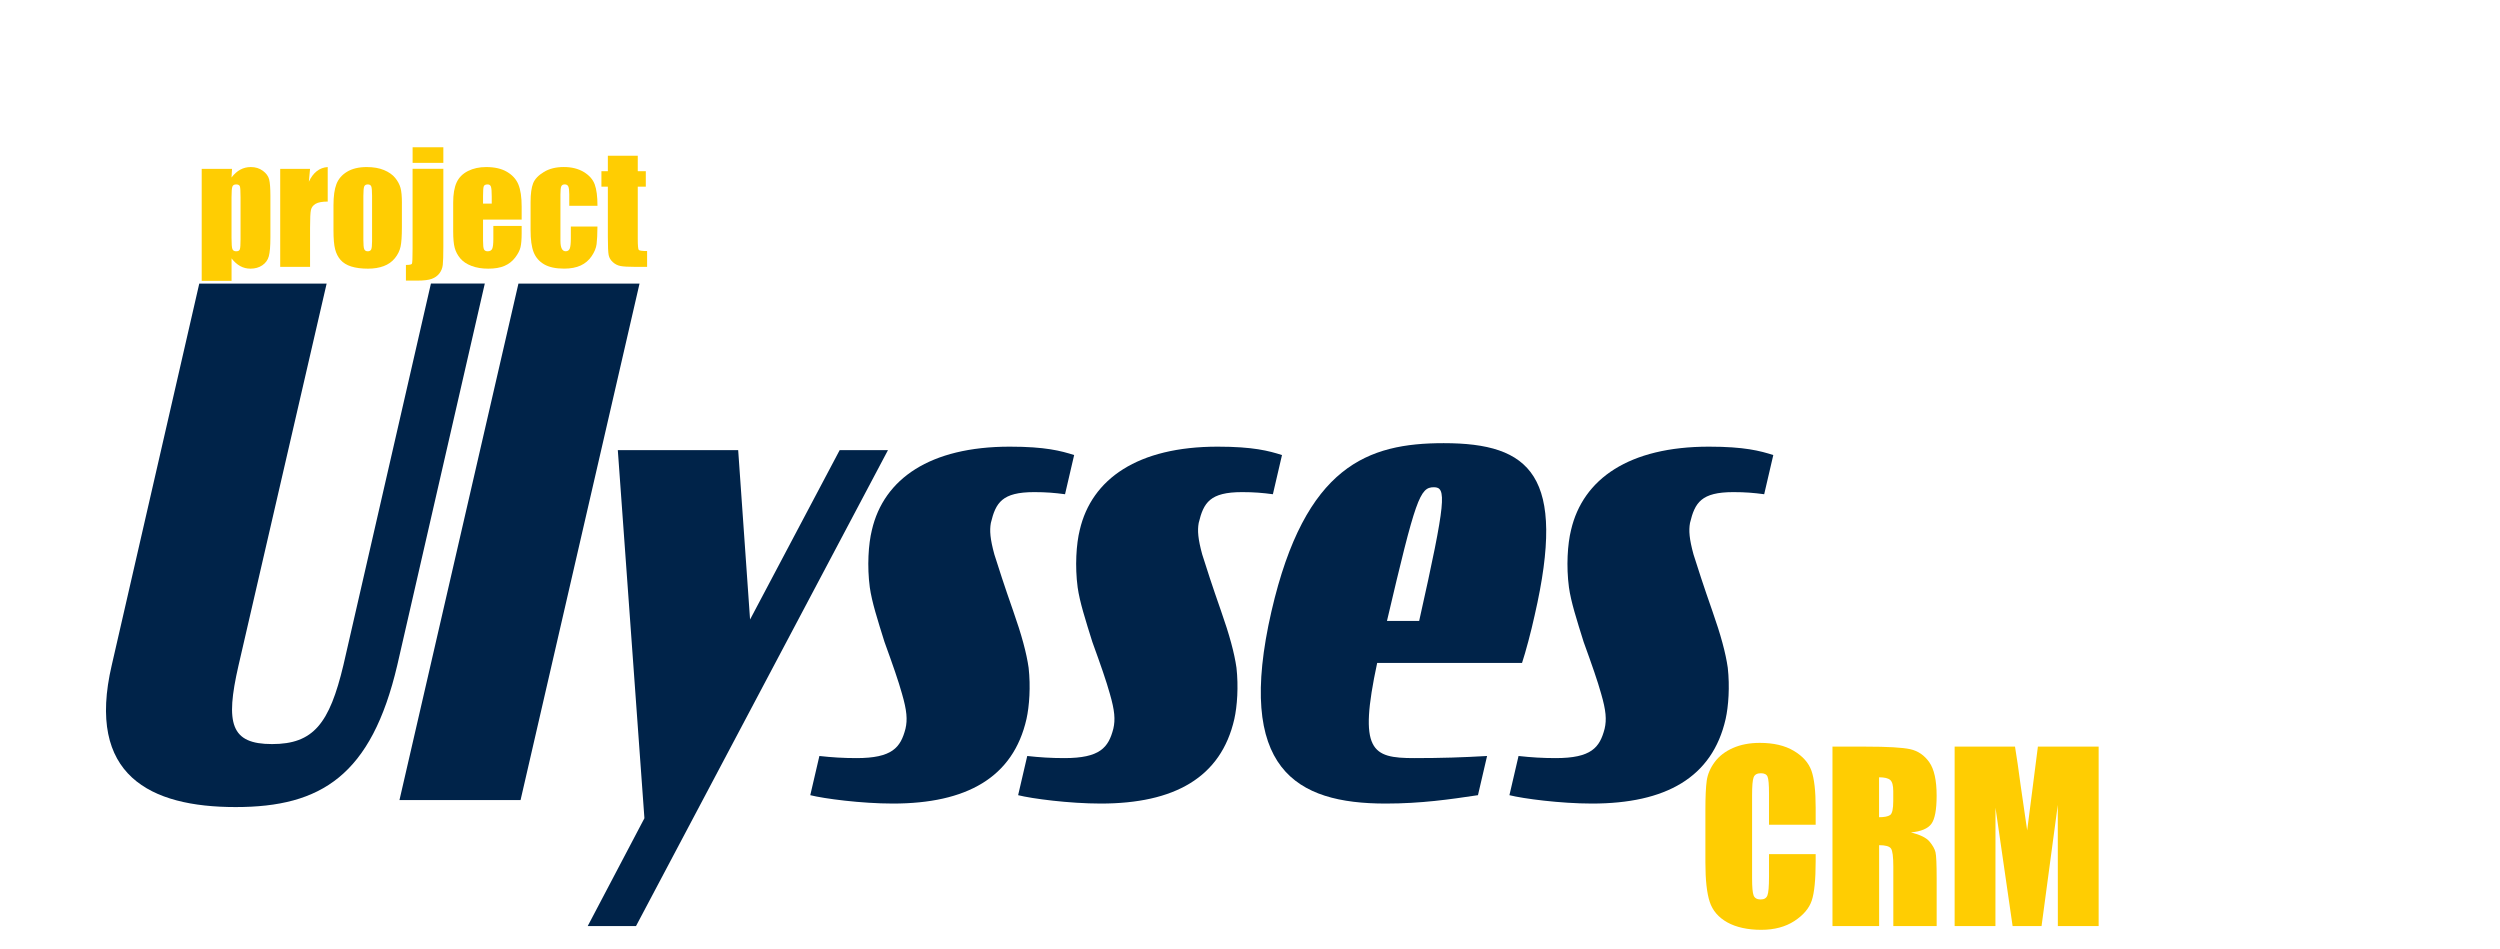
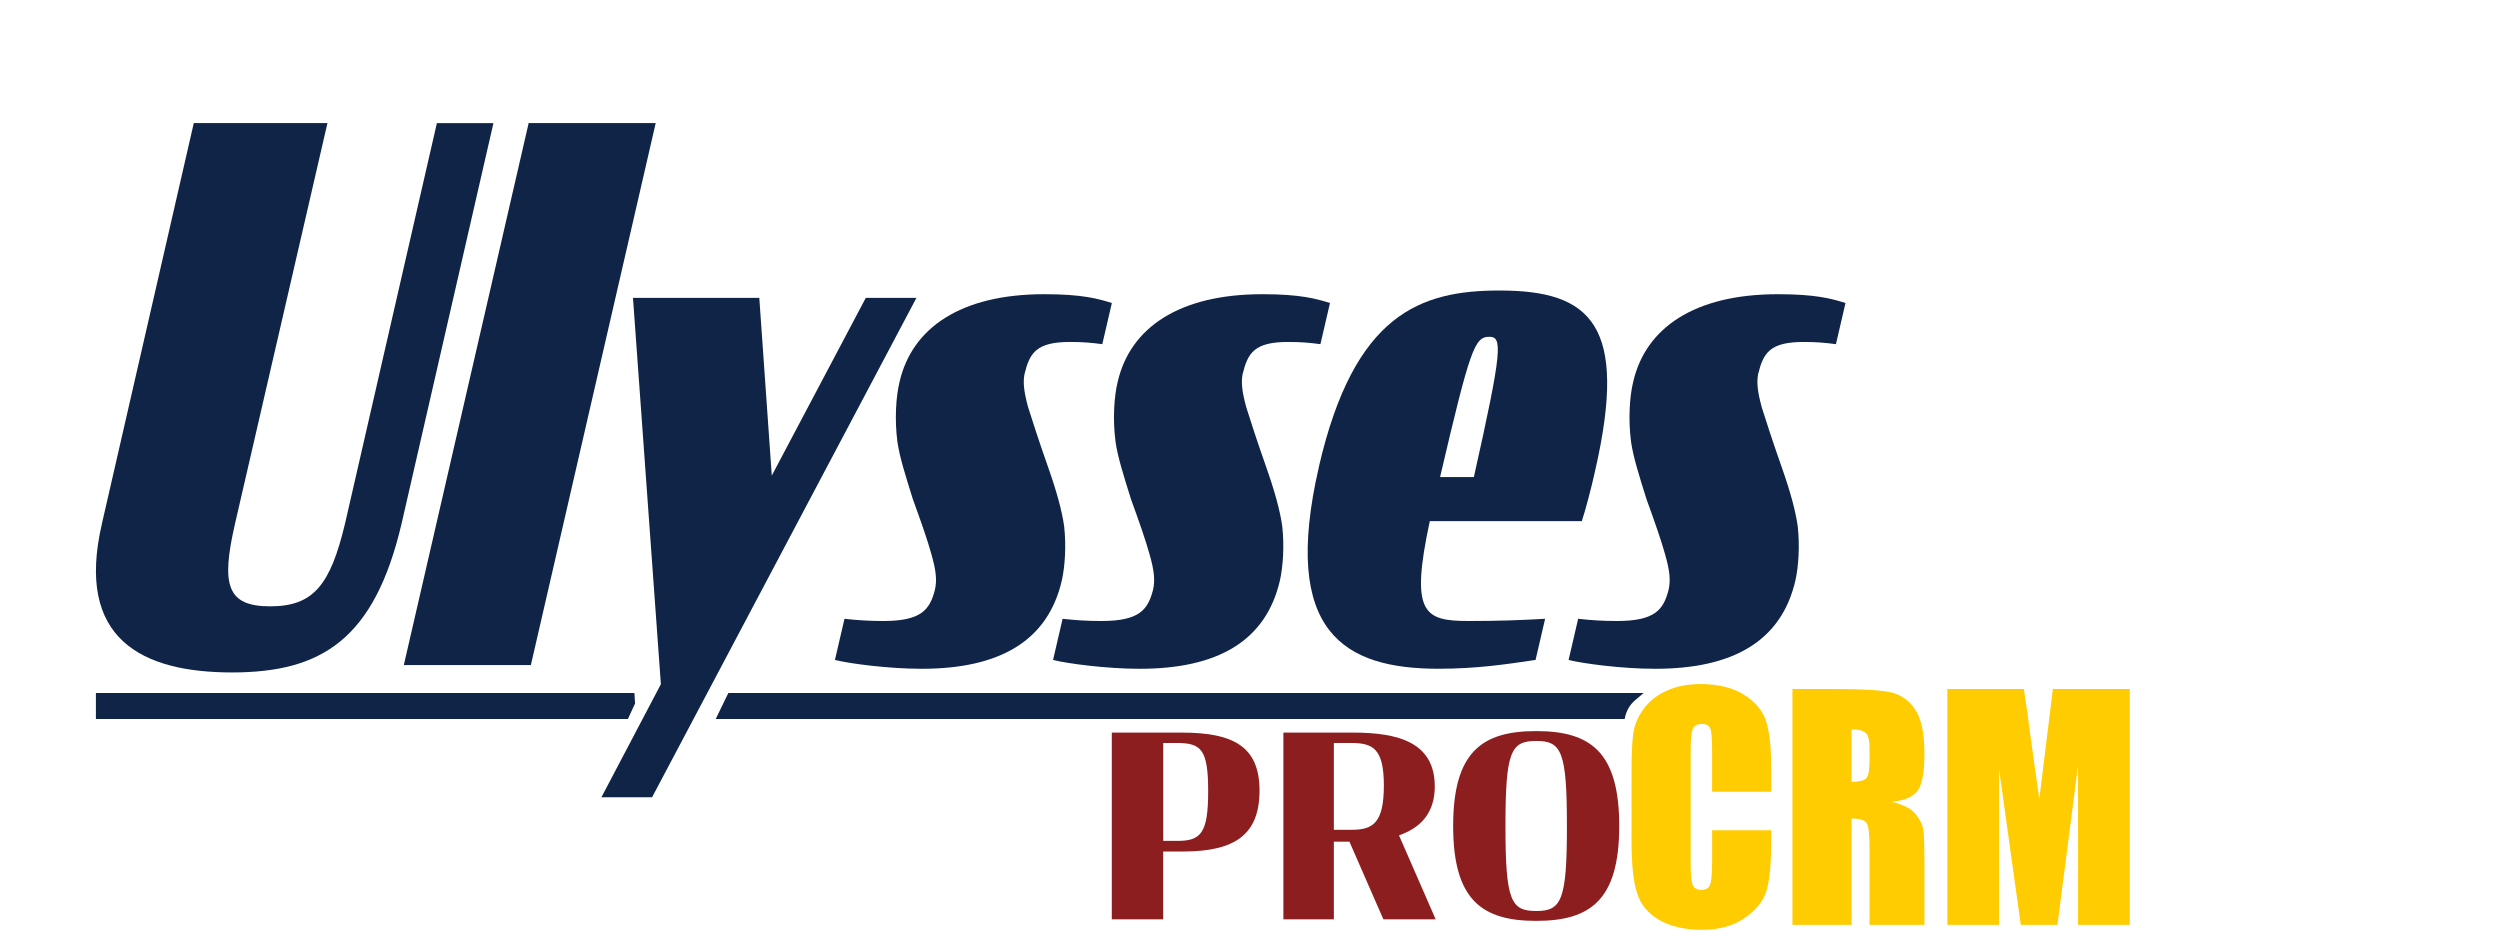
- <svg xmlns="http://www.w3.org/2000/svg" id="Layer_2" data-name="Layer 2" viewBox="0 0 793 301">
+ <svg xmlns="http://www.w3.org/2000/svg" version="1.1" viewBox="0 0 793 301">
  <defs>
    <style>
-       .cls-1 {
+       .st0 {
        fill: #ffcd02;
      }

-       .cls-2 {
+       .st1 {
        fill: #002349;
+       }
+ 
+       .st2 {
+         fill: #102448;
+       }
+ 
+       .st3 {
+         fill: #8d1e1f;
+       }
+ 
+       .st4 {
+         display: none;
+       }
+ 
+       .st5 {
+         fill: #102448;
+       }
+ 
+       .st6 {
+         fill: #ffcc02;
      }
    </style>
  </defs>
-   <g>
-     <path class="cls-2" d="M35.46,210.94l27.75-120.99h40.4l-27.97,121.21c-4.22,18.43-2.44,24.86,10.66,24.86s18.2-6.44,22.64-25.09l27.75-120.99h17.09l-27.75,120.99c-8.21,35.08-24.2,45.07-51.28,45.07s-47.51-9.99-39.29-45.07Z" />
-     <path class="cls-2" d="M164.45,89.95h38.41l-37.74,163.84h-38.41l37.74-163.84Z" />
-     <path class="cls-2" d="M204.41,259.56l-8.44-116.77h38.18l3.77,53.72,28.42-53.72h15.32l-79.92,150.96h-15.32l17.98-34.19Z" />
-     <path class="cls-2" d="M257.02,252.23l2.89-12.43c4,.44,7.55.67,11.77.67,11.32,0,13.99-3.33,15.54-9.32.67-2.89.44-5.77-1.11-11.1-1.11-4-2.89-9.1-5.55-16.43-2.22-7.1-4-12.65-4.66-17.32-.89-6.66-.44-13.76.67-18.2,3.77-16.21,18.43-26.42,43.73-26.42,11.32,0,16.21,1.33,20.42,2.66l-2.89,12.43c-3.33-.44-5.99-.67-9.77-.67-10.21,0-12.21,3.33-13.76,9.77-.44,2.44-.22,5.11,1.11,9.99,1.33,4.22,3.11,9.77,5.99,17.98,2.66,7.55,4.22,13.32,4.88,17.98.67,5.99.22,12.21-.67,16.21-4.22,18.65-19.09,26.86-42.4,26.86-9.99,0-21.76-1.55-26.2-2.66Z" />
-     <path class="cls-2" d="M322.95,252.23l2.89-12.43c4,.44,7.55.67,11.77.67,11.32,0,13.99-3.33,15.54-9.32.67-2.89.44-5.77-1.11-11.1-1.11-4-2.89-9.1-5.55-16.43-2.22-7.1-4-12.65-4.66-17.32-.89-6.66-.44-13.76.67-18.2,3.77-16.21,18.43-26.42,43.73-26.42,11.32,0,16.21,1.33,20.42,2.66l-2.89,12.43c-3.33-.44-5.99-.67-9.77-.67-10.21,0-12.21,3.33-13.76,9.77-.44,2.44-.22,5.11,1.11,9.99,1.33,4.22,3.11,9.77,5.99,17.98,2.66,7.55,4.22,13.32,4.88,17.98.67,5.99.22,12.21-.67,16.21-4.22,18.65-19.09,26.86-42.4,26.86-9.99,0-21.76-1.55-26.2-2.66Z" />
-     <path class="cls-2" d="M403.32,193.85c10.66-46.18,30.64-53.28,54.61-53.28,27.53,0,39.07,10.21,28.86,54.61-1.11,5.11-2.89,11.77-4,15.1h-45.95c-5.99,27.97-1.78,30.19,11.77,30.19,8.66,0,15.32-.22,23.09-.67l-2.89,12.43c-8.88,1.33-17.98,2.66-29.3,2.66-28.42,0-47.73-10.88-36.19-61.05ZM439.95,196.95h10.21c8.66-38.63,8.66-42.4,4.66-42.4-4.44,0-5.77,3.55-14.87,42.4Z" />
-     <path class="cls-2" d="M478.79,252.23l2.89-12.43c4,.44,7.55.67,11.77.67,11.32,0,13.99-3.33,15.54-9.32.67-2.89.44-5.77-1.11-11.1-1.11-4-2.89-9.1-5.55-16.43-2.22-7.1-4-12.65-4.66-17.32-.89-6.66-.44-13.76.67-18.2,3.77-16.21,18.43-26.42,43.73-26.42,11.32,0,16.21,1.33,20.42,2.66l-2.89,12.43c-3.33-.44-5.99-.67-9.77-.67-10.21,0-12.21,3.33-13.76,9.77-.44,2.44-.22,5.11,1.11,9.99,1.33,4.22,3.11,9.77,5.99,17.98,2.66,7.55,4.22,13.32,4.88,17.98.67,5.99.22,12.21-.67,16.21-4.22,18.65-19.09,26.86-42.4,26.86-9.99,0-21.76-1.55-26.2-2.66Z" />
+   <g id="Layer_2" class="st4">
+     <g>
+       <path class="st1" d="M35.46,210.94l27.75-120.99h40.4l-27.97,121.21c-4.22,18.43-2.44,24.86,10.66,24.86s18.2-6.44,22.64-25.09l27.75-120.99h17.09l-27.75,120.99c-8.21,35.08-24.2,45.07-51.28,45.07s-47.51-9.99-39.29-45.07h0Z" />
+       <path class="st1" d="M164.45,89.95h38.41l-37.74,163.84h-38.41l37.74-163.84Z" />
+       <path class="st1" d="M204.41,259.56l-8.44-116.77h38.18l3.77,53.72,28.42-53.72h15.32l-79.92,150.96h-15.32l17.98-34.19h0Z" />
+       <path class="st1" d="M257.02,252.23l2.89-12.43c4,.44,7.55.67,11.77.67,11.32,0,13.99-3.33,15.54-9.32.67-2.89.44-5.77-1.11-11.1-1.11-4-2.89-9.1-5.55-16.43-2.22-7.1-4-12.65-4.66-17.32-.89-6.66-.44-13.76.67-18.2,3.77-16.21,18.43-26.42,43.73-26.42,11.32,0,16.21,1.33,20.42,2.66l-2.89,12.43c-3.33-.44-5.99-.67-9.77-.67-10.21,0-12.21,3.33-13.76,9.77-.44,2.44-.22,5.11,1.11,9.99,1.33,4.22,3.11,9.77,5.99,17.98,2.66,7.55,4.22,13.32,4.88,17.98.67,5.99.22,12.21-.67,16.21-4.22,18.65-19.09,26.86-42.4,26.86-9.99,0-21.76-1.55-26.2-2.66h0Z" />
+       <path class="st1" d="M322.95,252.23l2.89-12.43c4,.44,7.55.67,11.77.67,11.32,0,13.99-3.33,15.54-9.32.67-2.89.44-5.77-1.11-11.1-1.11-4-2.89-9.1-5.55-16.43-2.22-7.1-4-12.65-4.66-17.32-.89-6.66-.44-13.76.67-18.2,3.77-16.21,18.43-26.42,43.73-26.42,11.32,0,16.21,1.33,20.42,2.66l-2.89,12.43c-3.33-.44-5.99-.67-9.77-.67-10.21,0-12.21,3.33-13.76,9.77-.44,2.44-.22,5.11,1.11,9.99,1.33,4.22,3.11,9.77,5.99,17.98,2.66,7.55,4.22,13.32,4.88,17.98.67,5.99.22,12.21-.67,16.21-4.22,18.65-19.09,26.86-42.4,26.86-9.99,0-21.76-1.55-26.2-2.66h0Z" />
+       <path class="st1" d="M403.32,193.85c10.66-46.18,30.64-53.28,54.61-53.28,27.53,0,39.07,10.21,28.86,54.61-1.11,5.11-2.89,11.77-4,15.1h-45.95c-5.99,27.97-1.78,30.19,11.77,30.19,8.66,0,15.32-.22,23.09-.67l-2.89,12.43c-8.88,1.33-17.98,2.66-29.3,2.66-28.42,0-47.73-10.88-36.19-61.05h0ZM439.95,196.95h10.21c8.66-38.63,8.66-42.4,4.66-42.4-4.44,0-5.77,3.55-14.87,42.4h0Z" />
+       <path class="st1" d="M478.79,252.23l2.89-12.43c4,.44,7.55.67,11.77.67,11.32,0,13.99-3.33,15.54-9.32.67-2.89.44-5.77-1.11-11.1-1.11-4-2.89-9.1-5.55-16.43-2.22-7.1-4-12.65-4.66-17.32-.89-6.66-.44-13.76.67-18.2,3.77-16.21,18.43-26.42,43.73-26.42,11.32,0,16.21,1.33,20.42,2.66l-2.89,12.43c-3.33-.44-5.99-.67-9.77-.67-10.21,0-12.21,3.33-13.76,9.77-.44,2.44-.22,5.11,1.11,9.99,1.33,4.22,3.11,9.77,5.99,17.98,2.66,7.55,4.22,13.32,4.88,17.98.67,5.99.22,12.21-.67,16.21-4.22,18.65-19.09,26.86-42.4,26.86-9.99,0-21.76-1.55-26.2-2.66h.01Z" />
+     </g>
+     <g>
+       <path class="st0" d="M73.6,53.55l-.16,2.75c.84-1.11,1.77-1.94,2.79-2.49s2.12-.82,3.33-.82c1.47,0,2.74.39,3.81,1.18s1.74,1.7,2,2.73.4,2.78.4,5.25v13.1c0,2.83-.17,4.84-.5,6.04s-1.02,2.15-2.06,2.86-2.29,1.07-3.76,1.07c-1.17,0-2.26-.27-3.26-.82s-1.91-1.36-2.74-2.44v7.13h-9.47v-35.53h9.63,0ZM76.3,62.6c0-1.92-.07-3.09-.21-3.49s-.53-.61-1.17-.61-1.03.23-1.21.7-.27,1.6-.27,3.4v12.89c0,1.88.09,3.05.28,3.52s.59.7,1.22.7.99-.21,1.14-.64.22-1.47.22-3.13c0,0,0-13.34,0-13.34Z" />
+       <path class="st0" d="M98.35,53.55l-.38,4.09c1.38-2.93,3.37-4.48,5.98-4.65v10.95c-1.73,0-3.01.23-3.82.7s-1.31,1.12-1.5,1.96-.28,2.76-.28,5.78v12.28h-9.47v-31.1h9.47,0Z" />
+       <path class="st0" d="M127.48,64.47v7.62c0,2.8-.14,4.85-.42,6.15s-.88,2.52-1.8,3.66-2.11,1.97-3.55,2.51-3.11.81-4.98.81c-2.09,0-3.87-.23-5.32-.69s-2.58-1.16-3.39-2.09-1.38-2.05-1.72-3.38-.52-3.3-.52-5.94v-7.97c0-2.89.31-5.15.94-6.77s1.75-2.93,3.38-3.91,3.7-1.48,6.23-1.48c2.12,0,3.95.32,5.47.95s2.7,1.46,3.53,2.47,1.39,2.06,1.7,3.14.46,2.72.46,4.92h0ZM118.02,62.13c0-1.59-.09-2.6-.26-3.01s-.54-.62-1.1-.62-.94.21-1.12.62-.28,1.42-.28,3.01v14.04c0,1.47.09,2.43.28,2.87s.55.67,1.1.67.93-.2,1.11-.61.27-1.28.27-2.62v-14.34h0Z" />
+       <path class="st0" d="M140.63,53.55v24.61c0,2.89-.06,4.85-.18,5.87s-.48,1.92-1.08,2.7-1.41,1.35-2.41,1.72-2.52.56-4.54.56h-3.66v-4.97c1.12,0,1.76-.12,1.9-.38s.21-1.81.21-4.69v-25.43h9.76ZM140.63,46.71v4.95h-9.75v-4.95h9.75Z" />
+       <path class="st0" d="M165.48,69.65h-12.26v6.73c0,1.41.1,2.31.3,2.72s.59.61,1.17.61c.72,0,1.2-.27,1.44-.81s.36-1.58.36-3.13v-4.1h8.98v2.3c0,1.92-.12,3.4-.36,4.43s-.81,2.13-1.7,3.3-2.02,2.05-3.39,2.64-3.08.88-5.14.88-3.77-.29-5.3-.87-2.72-1.37-3.57-2.38-1.44-2.12-1.77-3.33-.49-2.97-.49-5.29v-9.07c0-2.72.37-4.86,1.1-6.43s1.94-2.77,3.61-3.61,3.59-1.25,5.77-1.25c2.66,0,4.85.5,6.57,1.51s2.94,2.34,3.63,4.01,1.04,4,1.04,7.02v4.12h0ZM155.98,64.59v-2.27c0-1.61-.09-2.65-.26-3.12s-.52-.7-1.05-.7c-.66,0-1.06.2-1.22.6s-.23,1.47-.23,3.22v2.27h2.77-.01Z" />
+       <path class="st0" d="M189.5,65.29h-8.93v-3.59c0-1.25-.1-2.1-.3-2.54s-.58-.67-1.12-.67-.91.2-1.1.59-.28,1.27-.28,2.62v14.67c0,1.11.14,1.94.42,2.5s.7.83,1.24.83c.64,0,1.07-.29,1.3-.87s.34-1.67.34-3.28v-3.7h8.44c-.02,2.48-.11,4.35-.27,5.59s-.69,2.52-1.57,3.82-2.04,2.29-3.46,2.95-3.18,1-5.27,1c-2.67,0-4.79-.46-6.35-1.37s-2.67-2.2-3.32-3.84-.97-3.99-.97-7.02v-8.84c0-2.64.27-4.63.8-5.98s1.66-2.54,3.4-3.6,3.84-1.58,6.33-1.58,4.58.52,6.33,1.57,2.91,2.37,3.49,3.96.87,3.85.87,6.77h-.02Z" />
+       <path class="st0" d="M202.3,49.4v4.9h2.55v4.92h-2.55v16.64c0,2.05.11,3.19.32,3.42s1.09.35,2.64.35v5.02h-3.82c-2.16,0-3.7-.09-4.62-.27s-1.73-.59-2.44-1.24-1.14-1.39-1.31-2.23-.26-2.8-.26-5.89v-15.8h-2.04v-4.92h2.04v-4.9h9.49,0Z" />
+     </g>
+     <g>
+       <path class="st0" d="M575.93,261.61h-14.8v-9.89c0-2.88-.16-4.67-.47-5.38s-1.01-1.07-2.09-1.07c-1.22,0-1.99.43-2.32,1.3-.33.87-.49,2.74-.49,5.62v26.44c0,2.77.16,4.57.49,5.41s1.07,1.27,2.21,1.27,1.82-.42,2.16-1.27c.34-.85.51-2.83.51-5.96v-7.15h14.8v2.22c0,5.89-.42,10.07-1.25,12.53s-2.67,4.62-5.52,6.48c-2.85,1.85-6.36,2.78-10.53,2.78s-7.91-.79-10.72-2.36-4.68-3.74-5.59-6.52-1.37-6.96-1.37-12.53v-16.63c0-4.1.14-7.18.42-9.23.28-2.05,1.12-4.03,2.51-5.92s3.33-3.39,5.8-4.48,5.31-1.63,8.53-1.63c4.36,0,7.96.84,10.79,2.53,2.84,1.69,4.7,3.79,5.59,6.3.89,2.52,1.34,6.43,1.34,11.74v5.41h0Z" />
+       <path class="st0" d="M581.24,236.83h10.48c6.98,0,11.71.27,14.19.81,2.47.54,4.49,1.92,6.05,4.13s2.34,5.75,2.34,10.6c0,4.43-.55,7.41-1.65,8.93-1.1,1.52-3.27,2.44-6.5,2.74,2.93.73,4.9,1.7,5.91,2.92,1.01,1.22,1.63,2.34,1.88,3.36s.37,3.83.37,8.42v15.01h-13.75v-18.91c0-3.05-.24-4.93-.72-5.66s-1.74-1.09-3.78-1.09v25.66h-14.8v-56.92h-.02ZM596.04,246.56v12.66c1.66,0,2.83-.23,3.5-.69s1-1.94,1-4.45v-3.13c0-1.8-.32-2.99-.97-3.55s-1.82-.84-3.53-.84Z" />
+       <path class="st0" d="M665.69,236.83v56.92h-12.94l-.02-38.43-5.15,38.43h-9.18l-5.43-37.55-.02,37.55h-12.94v-56.92h19.15c.57,3.42,1.15,7.46,1.76,12.1l2.1,14.48,3.4-26.58h19.27Z" />
+     </g>
  </g>
-   <g>
-     <path class="cls-1" d="M73.6,53.55l-.16,2.75c.84-1.11,1.77-1.94,2.79-2.49s2.12-.82,3.33-.82c1.47,0,2.74.39,3.81,1.18s1.74,1.7,2,2.73.4,2.78.4,5.25v13.1c0,2.83-.17,4.84-.5,6.04s-1.02,2.15-2.06,2.86-2.29,1.07-3.76,1.07c-1.17,0-2.26-.27-3.26-.82s-1.91-1.36-2.74-2.44v7.13h-9.47v-35.53h9.63ZM76.3,62.6c0-1.92-.07-3.09-.21-3.49s-.53-.61-1.17-.61-1.03.23-1.21.7-.27,1.6-.27,3.4v12.89c0,1.88.09,3.05.28,3.52s.59.7,1.22.7.99-.21,1.14-.64.22-1.47.22-3.13v-13.34Z" />
-     <path class="cls-1" d="M98.35,53.55l-.38,4.09c1.38-2.93,3.37-4.48,5.98-4.65v10.95c-1.73,0-3.01.23-3.82.7s-1.31,1.12-1.5,1.96-.28,2.76-.28,5.78v12.28h-9.47v-31.1h9.47Z" />
-     <path class="cls-1" d="M127.48,64.47v7.62c0,2.8-.14,4.85-.42,6.15s-.88,2.52-1.8,3.66-2.11,1.97-3.55,2.51-3.11.81-4.98.81c-2.09,0-3.87-.23-5.32-.69s-2.58-1.16-3.39-2.09-1.38-2.05-1.72-3.38-.52-3.3-.52-5.94v-7.97c0-2.89.31-5.15.94-6.77s1.75-2.93,3.38-3.91,3.7-1.48,6.23-1.48c2.12,0,3.95.32,5.47.95s2.7,1.46,3.53,2.47,1.39,2.06,1.7,3.14.46,2.72.46,4.92ZM118.02,62.13c0-1.59-.09-2.6-.26-3.01s-.54-.62-1.1-.62-.94.21-1.12.62-.28,1.42-.28,3.01v14.04c0,1.47.09,2.43.28,2.87s.55.67,1.1.67.93-.2,1.11-.61.27-1.28.27-2.62v-14.34Z" />
-     <path class="cls-1" d="M140.63,53.55v24.61c0,2.89-.06,4.85-.18,5.87s-.48,1.92-1.08,2.7-1.41,1.35-2.41,1.72-2.52.56-4.54.56h-3.66v-4.97c1.12,0,1.76-.12,1.9-.38s.21-1.81.21-4.69v-25.43h9.75ZM140.63,46.71v4.95h-9.75v-4.95h9.75Z" />
-     <path class="cls-1" d="M165.48,69.65h-12.26v6.73c0,1.41.1,2.31.3,2.72s.59.61,1.17.61c.72,0,1.2-.27,1.44-.81s.36-1.58.36-3.13v-4.1h8.98v2.3c0,1.92-.12,3.4-.36,4.43s-.81,2.13-1.7,3.3-2.02,2.05-3.39,2.64-3.08.88-5.14.88-3.77-.29-5.3-.87-2.72-1.37-3.57-2.38-1.44-2.12-1.77-3.33-.49-2.97-.49-5.29v-9.07c0-2.72.37-4.86,1.1-6.43s1.94-2.77,3.61-3.61,3.59-1.25,5.77-1.25c2.66,0,4.85.5,6.57,1.51s2.94,2.34,3.63,4.01,1.04,4,1.04,7.02v4.12ZM155.98,64.59v-2.27c0-1.61-.09-2.65-.26-3.12s-.52-.7-1.05-.7c-.66,0-1.06.2-1.22.6s-.23,1.47-.23,3.22v2.27h2.77Z" />
-     <path class="cls-1" d="M189.5,65.29h-8.93v-3.59c0-1.25-.1-2.1-.3-2.54s-.58-.67-1.12-.67-.91.2-1.1.59-.28,1.27-.28,2.62v14.67c0,1.11.14,1.94.42,2.5s.7.83,1.24.83c.64,0,1.07-.29,1.3-.87s.34-1.67.34-3.28v-3.7h8.44c-.02,2.48-.11,4.35-.27,5.59s-.69,2.52-1.57,3.82-2.04,2.29-3.46,2.95-3.18,1-5.27,1c-2.67,0-4.79-.46-6.35-1.37s-2.67-2.2-3.32-3.84-.97-3.99-.97-7.02v-8.84c0-2.64.27-4.63.8-5.98s1.66-2.54,3.4-3.6,3.84-1.58,6.33-1.58,4.58.52,6.33,1.57,2.91,2.37,3.49,3.96.87,3.85.87,6.77Z" />
-     <path class="cls-1" d="M202.3,49.4v4.9h2.55v4.92h-2.55v16.64c0,2.05.11,3.19.32,3.42s1.09.35,2.64.35v5.02h-3.82c-2.16,0-3.7-.09-4.62-.27s-1.73-.59-2.44-1.24-1.14-1.39-1.31-2.23-.26-2.8-.26-5.89v-15.8h-2.04v-4.92h2.04v-4.9h9.49Z" />
-   </g>
-   <g>
-     <path class="cls-1" d="M575.93,261.61h-14.8v-9.89c0-2.88-.16-4.67-.47-5.38s-1.01-1.07-2.09-1.07c-1.22,0-1.99.43-2.32,1.3-.33.87-.49,2.74-.49,5.62v26.44c0,2.77.16,4.57.49,5.41s1.07,1.27,2.21,1.27,1.82-.42,2.16-1.27c.34-.85.51-2.83.51-5.96v-7.15h14.8v2.22c0,5.89-.42,10.07-1.25,12.53-.83,2.46-2.67,4.62-5.52,6.48-2.85,1.85-6.36,2.78-10.53,2.78s-7.91-.79-10.72-2.36-4.68-3.74-5.59-6.52-1.37-6.96-1.37-12.53v-16.63c0-4.1.14-7.18.42-9.23.28-2.05,1.12-4.03,2.51-5.92s3.33-3.39,5.8-4.48,5.31-1.63,8.53-1.63c4.36,0,7.96.84,10.79,2.53,2.84,1.69,4.7,3.79,5.59,6.3.89,2.52,1.34,6.43,1.34,11.74v5.41Z" />
-     <path class="cls-1" d="M581.24,236.83h10.48c6.98,0,11.71.27,14.19.81,2.47.54,4.49,1.92,6.05,4.13s2.34,5.75,2.34,10.6c0,4.43-.55,7.41-1.65,8.93-1.1,1.52-3.27,2.44-6.5,2.74,2.93.73,4.9,1.7,5.91,2.92,1.01,1.22,1.63,2.34,1.88,3.36s.37,3.83.37,8.42v15.01h-13.75v-18.91c0-3.05-.24-4.93-.72-5.66-.48-.73-1.74-1.09-3.78-1.09v25.66h-14.8v-56.92ZM596.04,246.56v12.66c1.66,0,2.83-.23,3.5-.69s1-1.94,1-4.45v-3.13c0-1.8-.32-2.99-.97-3.55s-1.82-.84-3.53-.84Z" />
-     <path class="cls-1" d="M665.69,236.83v56.92h-12.94l-.02-38.43-5.15,38.43h-9.18l-5.43-37.55-.02,37.55h-12.94v-56.92h19.15c.57,3.42,1.15,7.46,1.76,12.1l2.1,14.48,3.4-26.58h19.26Z" />
+   <g id="Layer_3">
+     <g>
+       <path class="st5" d="M32.35,166l29.12-126.96h42.4l-29.35,127.2c-4.43,19.34-2.56,26.09,11.18,26.09s19.1-6.76,23.76-26.32l29.12-126.96h17.94l-29.12,126.96c-8.62,36.81-25.39,47.29-53.81,47.29s-49.85-10.48-41.23-47.29Z" />
+       <path class="st5" d="M167.69,39.04h40.3l-39.6,171.92h-40.3l39.6-171.92Z" />
+       <path class="st5" d="M209.63,217.02l-8.85-122.54h40.07l3.96,56.38,29.82-56.38h16.07l-83.86,158.41h-16.07l18.87-35.88Z" />
+       <path class="st5" d="M264.84,209.33l3.03-13.05c4.19.47,7.92.7,12.35.7,11.88,0,14.68-3.49,16.31-9.78.7-3.03.47-6.06-1.16-11.65-1.16-4.19-3.03-9.55-5.82-17.24-2.33-7.45-4.19-13.28-4.89-18.17-.93-6.99-.47-14.44.7-19.1,3.96-17.01,19.34-27.72,45.89-27.72,11.88,0,17.01,1.4,21.43,2.8l-3.03,13.05c-3.49-.47-6.29-.7-10.25-.7-10.72,0-12.81,3.49-14.44,10.25-.47,2.56-.23,5.36,1.17,10.48,1.4,4.43,3.26,10.25,6.29,18.87,2.8,7.92,4.43,13.98,5.13,18.87.7,6.29.23,12.81-.7,17.01-4.43,19.57-20.03,28.19-44.49,28.19-10.48,0-22.83-1.63-27.49-2.8Z" />
+       <path class="st5" d="M334.03,209.33l3.03-13.05c4.19.47,7.92.7,12.35.7,11.88,0,14.68-3.49,16.31-9.78.7-3.03.47-6.06-1.16-11.65-1.17-4.19-3.03-9.55-5.82-17.24-2.33-7.45-4.19-13.28-4.89-18.17-.93-6.99-.47-14.44.7-19.1,3.96-17.01,19.34-27.72,45.89-27.72,11.88,0,17.01,1.4,21.43,2.8l-3.03,13.05c-3.49-.47-6.29-.7-10.25-.7-10.72,0-12.81,3.49-14.44,10.25-.47,2.56-.23,5.36,1.17,10.48,1.4,4.43,3.26,10.25,6.29,18.87,2.8,7.92,4.43,13.98,5.12,18.87.7,6.29.23,12.81-.7,17.01-4.43,19.57-20.03,28.19-44.5,28.19-10.48,0-22.83-1.63-27.49-2.8Z" />
+       <path class="st5" d="M418.35,148.06c11.18-48.46,32.15-55.91,57.31-55.91,28.89,0,41,10.72,30.28,57.31-1.17,5.36-3.03,12.35-4.19,15.84h-48.22c-6.29,29.35-1.86,31.68,12.35,31.68,9.08,0,16.07-.23,24.23-.7l-3.03,13.05c-9.32,1.4-18.87,2.8-30.75,2.8-29.82,0-50.09-11.41-37.97-64.06ZM456.79,151.32h10.72c9.09-40.53,9.09-44.49,4.89-44.49-4.66,0-6.06,3.73-15.61,44.49Z" />
+       <path class="st5" d="M497.56,209.33l3.03-13.05c4.19.47,7.92.7,12.35.7,11.88,0,14.68-3.49,16.31-9.78.7-3.03.47-6.06-1.17-11.65-1.17-4.19-3.03-9.55-5.82-17.24-2.33-7.45-4.19-13.28-4.89-18.17-.93-6.99-.47-14.44.7-19.1,3.96-17.01,19.34-27.72,45.89-27.72,11.88,0,17.01,1.4,21.43,2.8l-3.03,13.05c-3.49-.47-6.29-.7-10.25-.7-10.72,0-12.81,3.49-14.44,10.25-.47,2.56-.23,5.36,1.16,10.48,1.4,4.43,3.26,10.25,6.29,18.87,2.8,7.92,4.43,13.98,5.12,18.87.7,6.29.23,12.81-.7,17.01-4.43,19.57-20.03,28.19-44.49,28.19-10.48,0-22.83-1.63-27.49-2.8Z" />
+     </g>
+     <g>
+       <path class="st6" d="M561.83,251.13h-18.75v-13c0-3.78-.2-6.14-.6-7.08s-1.28-1.41-2.65-1.41c-1.54,0-2.52.57-2.94,1.71-.42,1.14-.62,3.6-.62,7.39v34.75c0,3.64.21,6.01.62,7.12s1.35,1.66,2.81,1.66,2.31-.56,2.74-1.67c.43-1.11.65-3.72.65-7.83v-9.4h18.75v2.92c0,7.74-.53,13.23-1.58,16.47-1.05,3.24-3.39,6.08-6.99,8.52-3.61,2.44-8.06,3.66-13.34,3.66s-10.02-1.03-13.59-3.1-5.92-4.92-7.08-8.57-1.74-9.14-1.74-16.47v-21.86c0-5.39.18-9.43.53-12.13.36-2.7,1.42-5.29,3.19-7.79,1.77-2.5,4.22-4.46,7.35-5.89s6.73-2.15,10.8-2.15c5.52,0,10.08,1.11,13.68,3.32,3.59,2.22,5.95,4.98,7.08,8.28,1.13,3.31,1.69,8.45,1.69,15.44v7.11Z" />
+       <path class="st6" d="M568.55,218.56h13.28c8.85,0,14.84.35,17.98,1.06,3.13.71,5.69,2.52,7.66,5.43s2.96,7.56,2.96,13.93c0,5.82-.7,9.73-2.09,11.74-1.4,2-4.14,3.2-8.24,3.6,3.71.95,6.21,2.23,7.48,3.84,1.28,1.6,2.07,3.07,2.38,4.41s.47,5.03.47,11.07v19.73h-17.42v-24.86c0-4-.3-6.48-.91-7.44-.61-.95-2.21-1.43-4.79-1.43v33.73h-18.75v-74.81ZM587.31,231.36v16.64c2.11,0,3.59-.3,4.43-.9s1.27-2.55,1.27-5.85v-4.11c0-2.37-.41-3.93-1.23-4.67s-2.31-1.11-4.48-1.11Z" />
+       <path class="st6" d="M675.56,218.56v74.81h-16.39l-.02-50.51-6.53,50.51h-11.63l-6.88-49.35-.02,49.35h-16.39v-74.81h24.27c.72,4.5,1.46,9.8,2.23,15.9l2.66,19.03,4.31-34.93h24.4Z" />
+     </g>
+     <g>
+       <path class="st3" d="M352.66,232.38h22.27c16.15,0,24.59,4.33,24.59,18.38s-7.86,19.34-24.3,19.34h-6.26v21.51h-16.3v-59.23ZM373.48,266.73c7.42,0,9.75-2.41,9.75-15.73s-2.18-15.33-10.04-15.33h-4.22v31.06h4.51Z" />
+       <path class="st3" d="M428.05,266.97h-4.95v24.64h-16.01v-59.23h22.12c14.41,0,25.9,3.13,25.9,17.1,0,8.27-4.37,13.08-11.35,15.49l11.64,26.65h-16.59l-10.77-24.64ZM428.92,263.2c6.69,0,10.04-2.33,10.04-14.04s-3.49-13.48-10.33-13.48h-5.53v27.53h5.82Z" />
+       <path class="st3" d="M460.94,262c0-23.52,9.17-30.1,26.34-30.1s26.34,6.58,26.34,30.1-9.17,30.1-26.34,30.1-26.34-6.58-26.34-30.1ZM497.03,262c0-23.76-1.75-26.97-9.75-26.97s-9.75,3.21-9.75,26.97,1.75,26.97,9.75,26.97,9.75-3.29,9.75-26.97Z" />
+     </g>
+     <path class="st2" d="M515.36,228.06H227.03l4-8.24h290.33l-2.69,2.28c-1.66,1.41-2.79,3.34-3.22,5.48l-.09.48Z" />
+     <polygon class="st2" points="30.42 228.06 199.18 228.06 201.44 223.14 201.24 219.83 30.42 219.83 30.42 228.06" />
  </g>
</svg>
